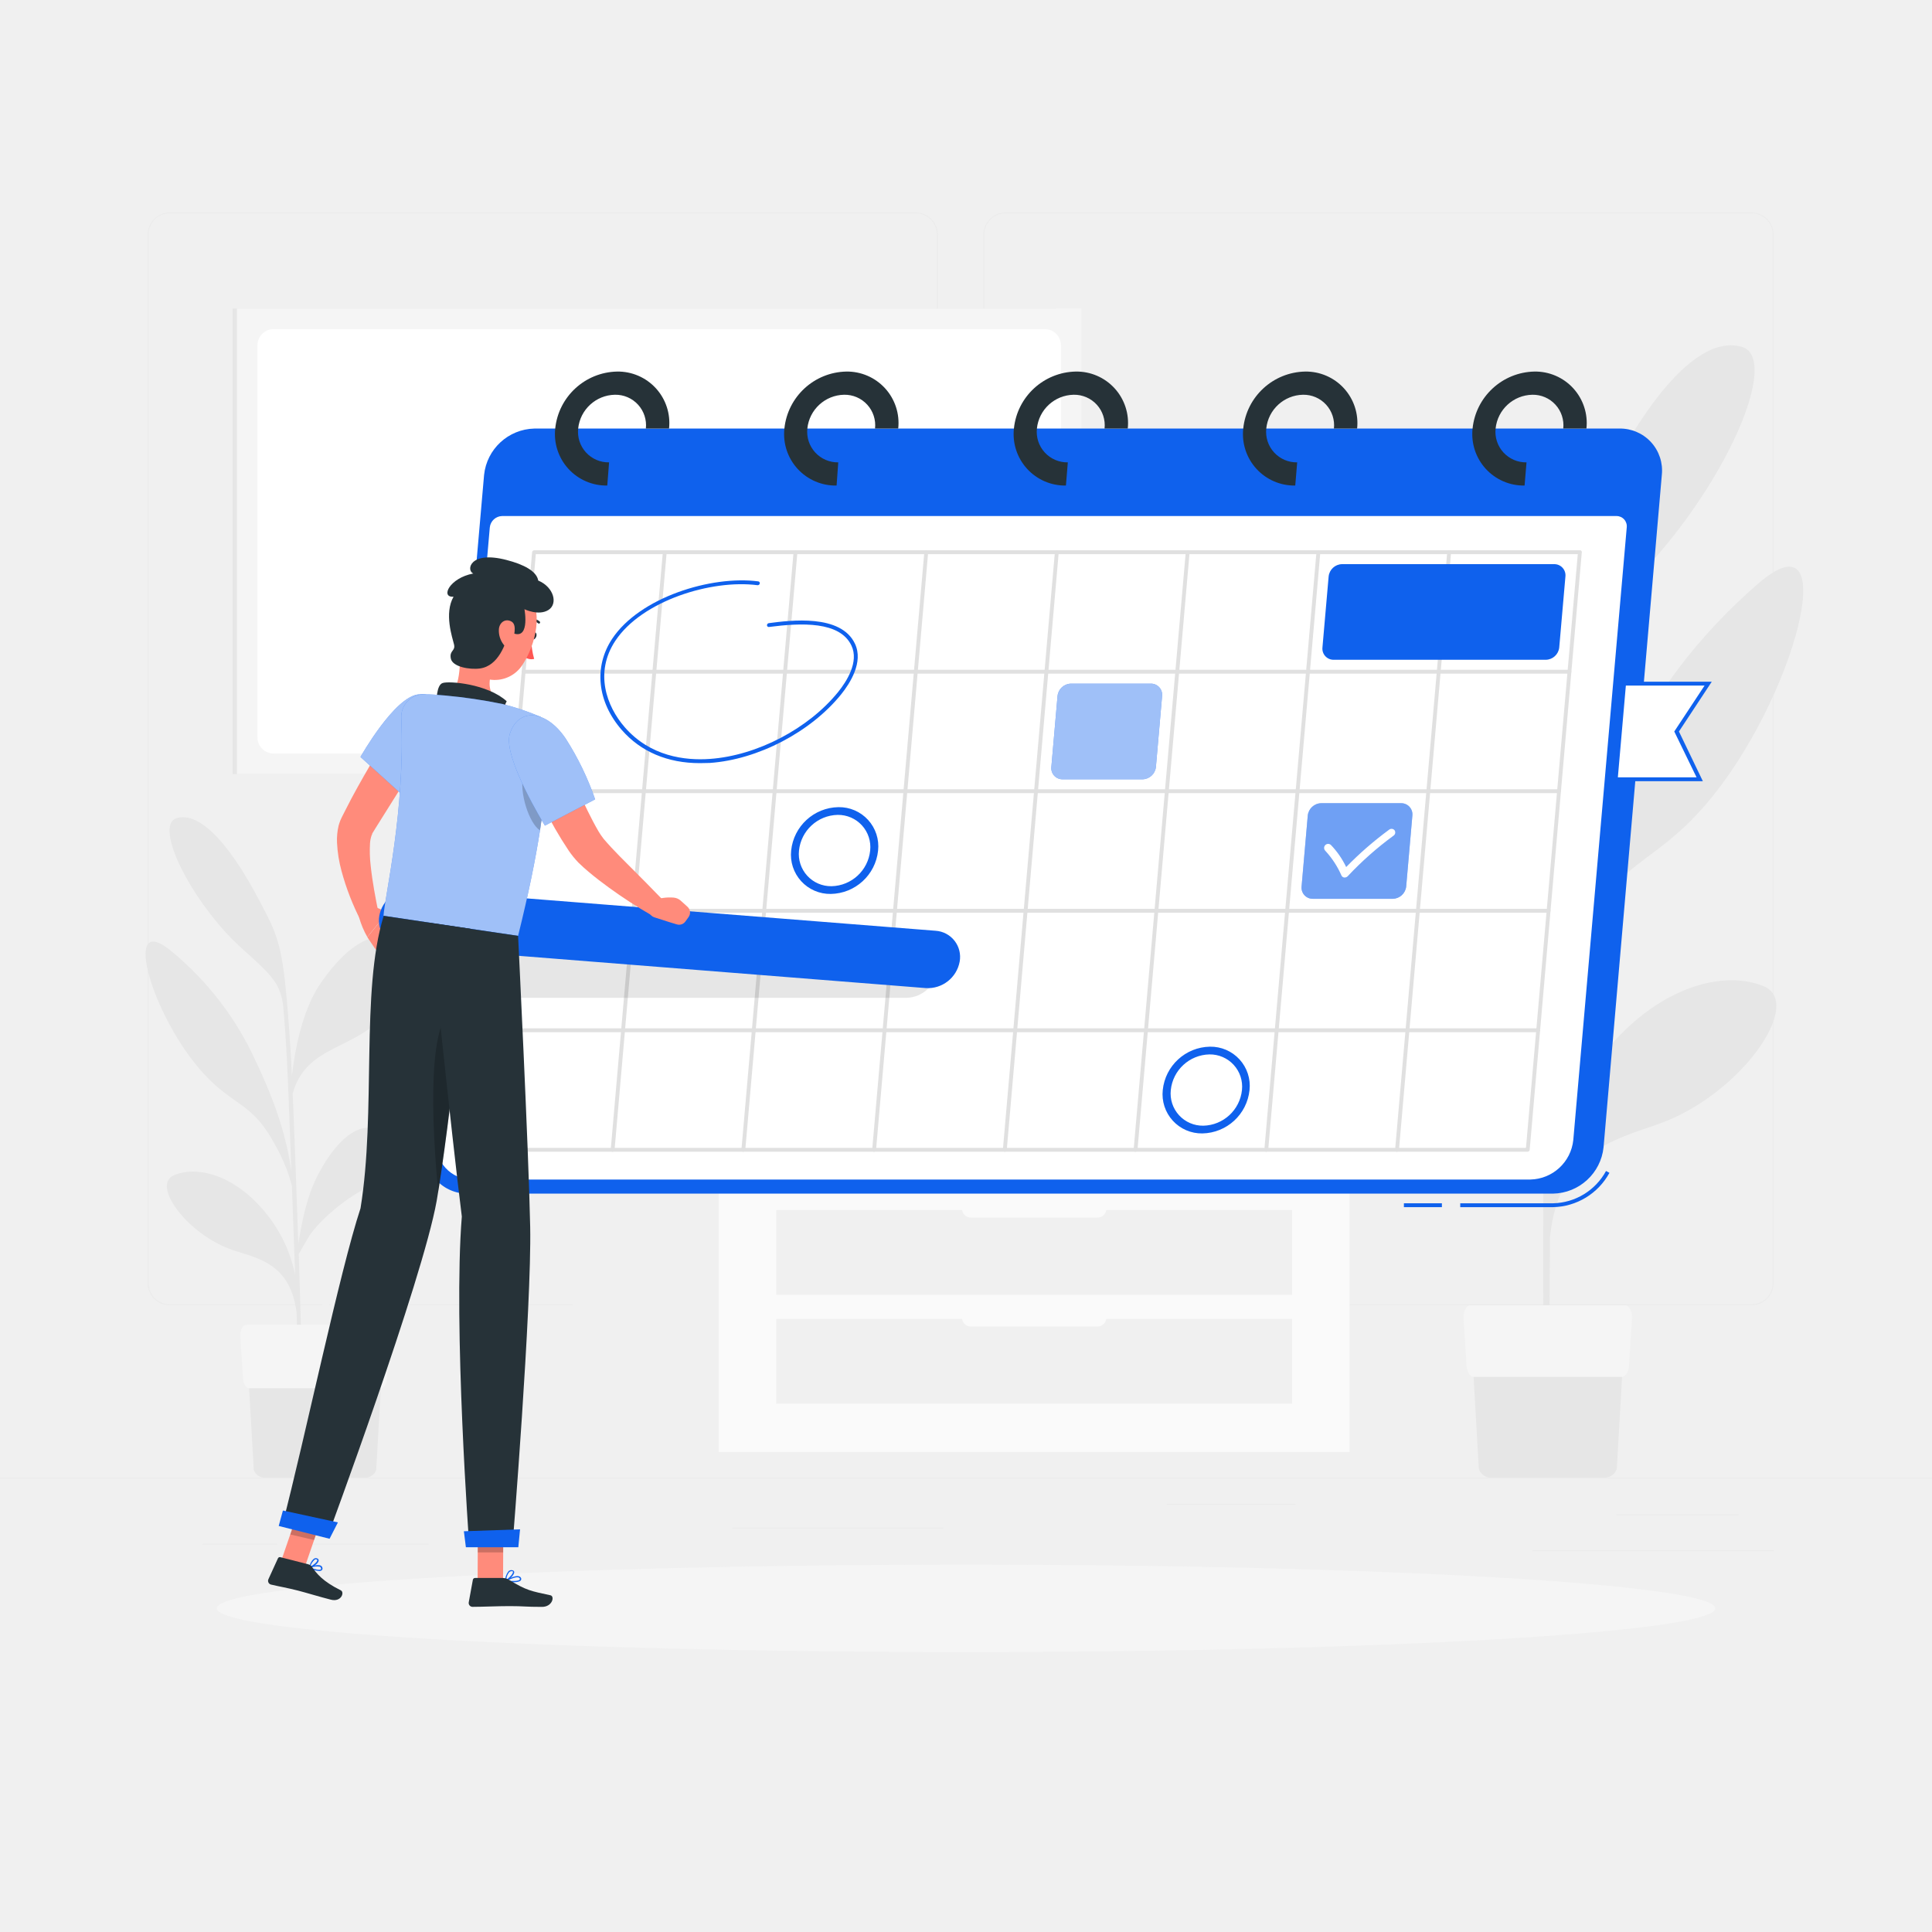
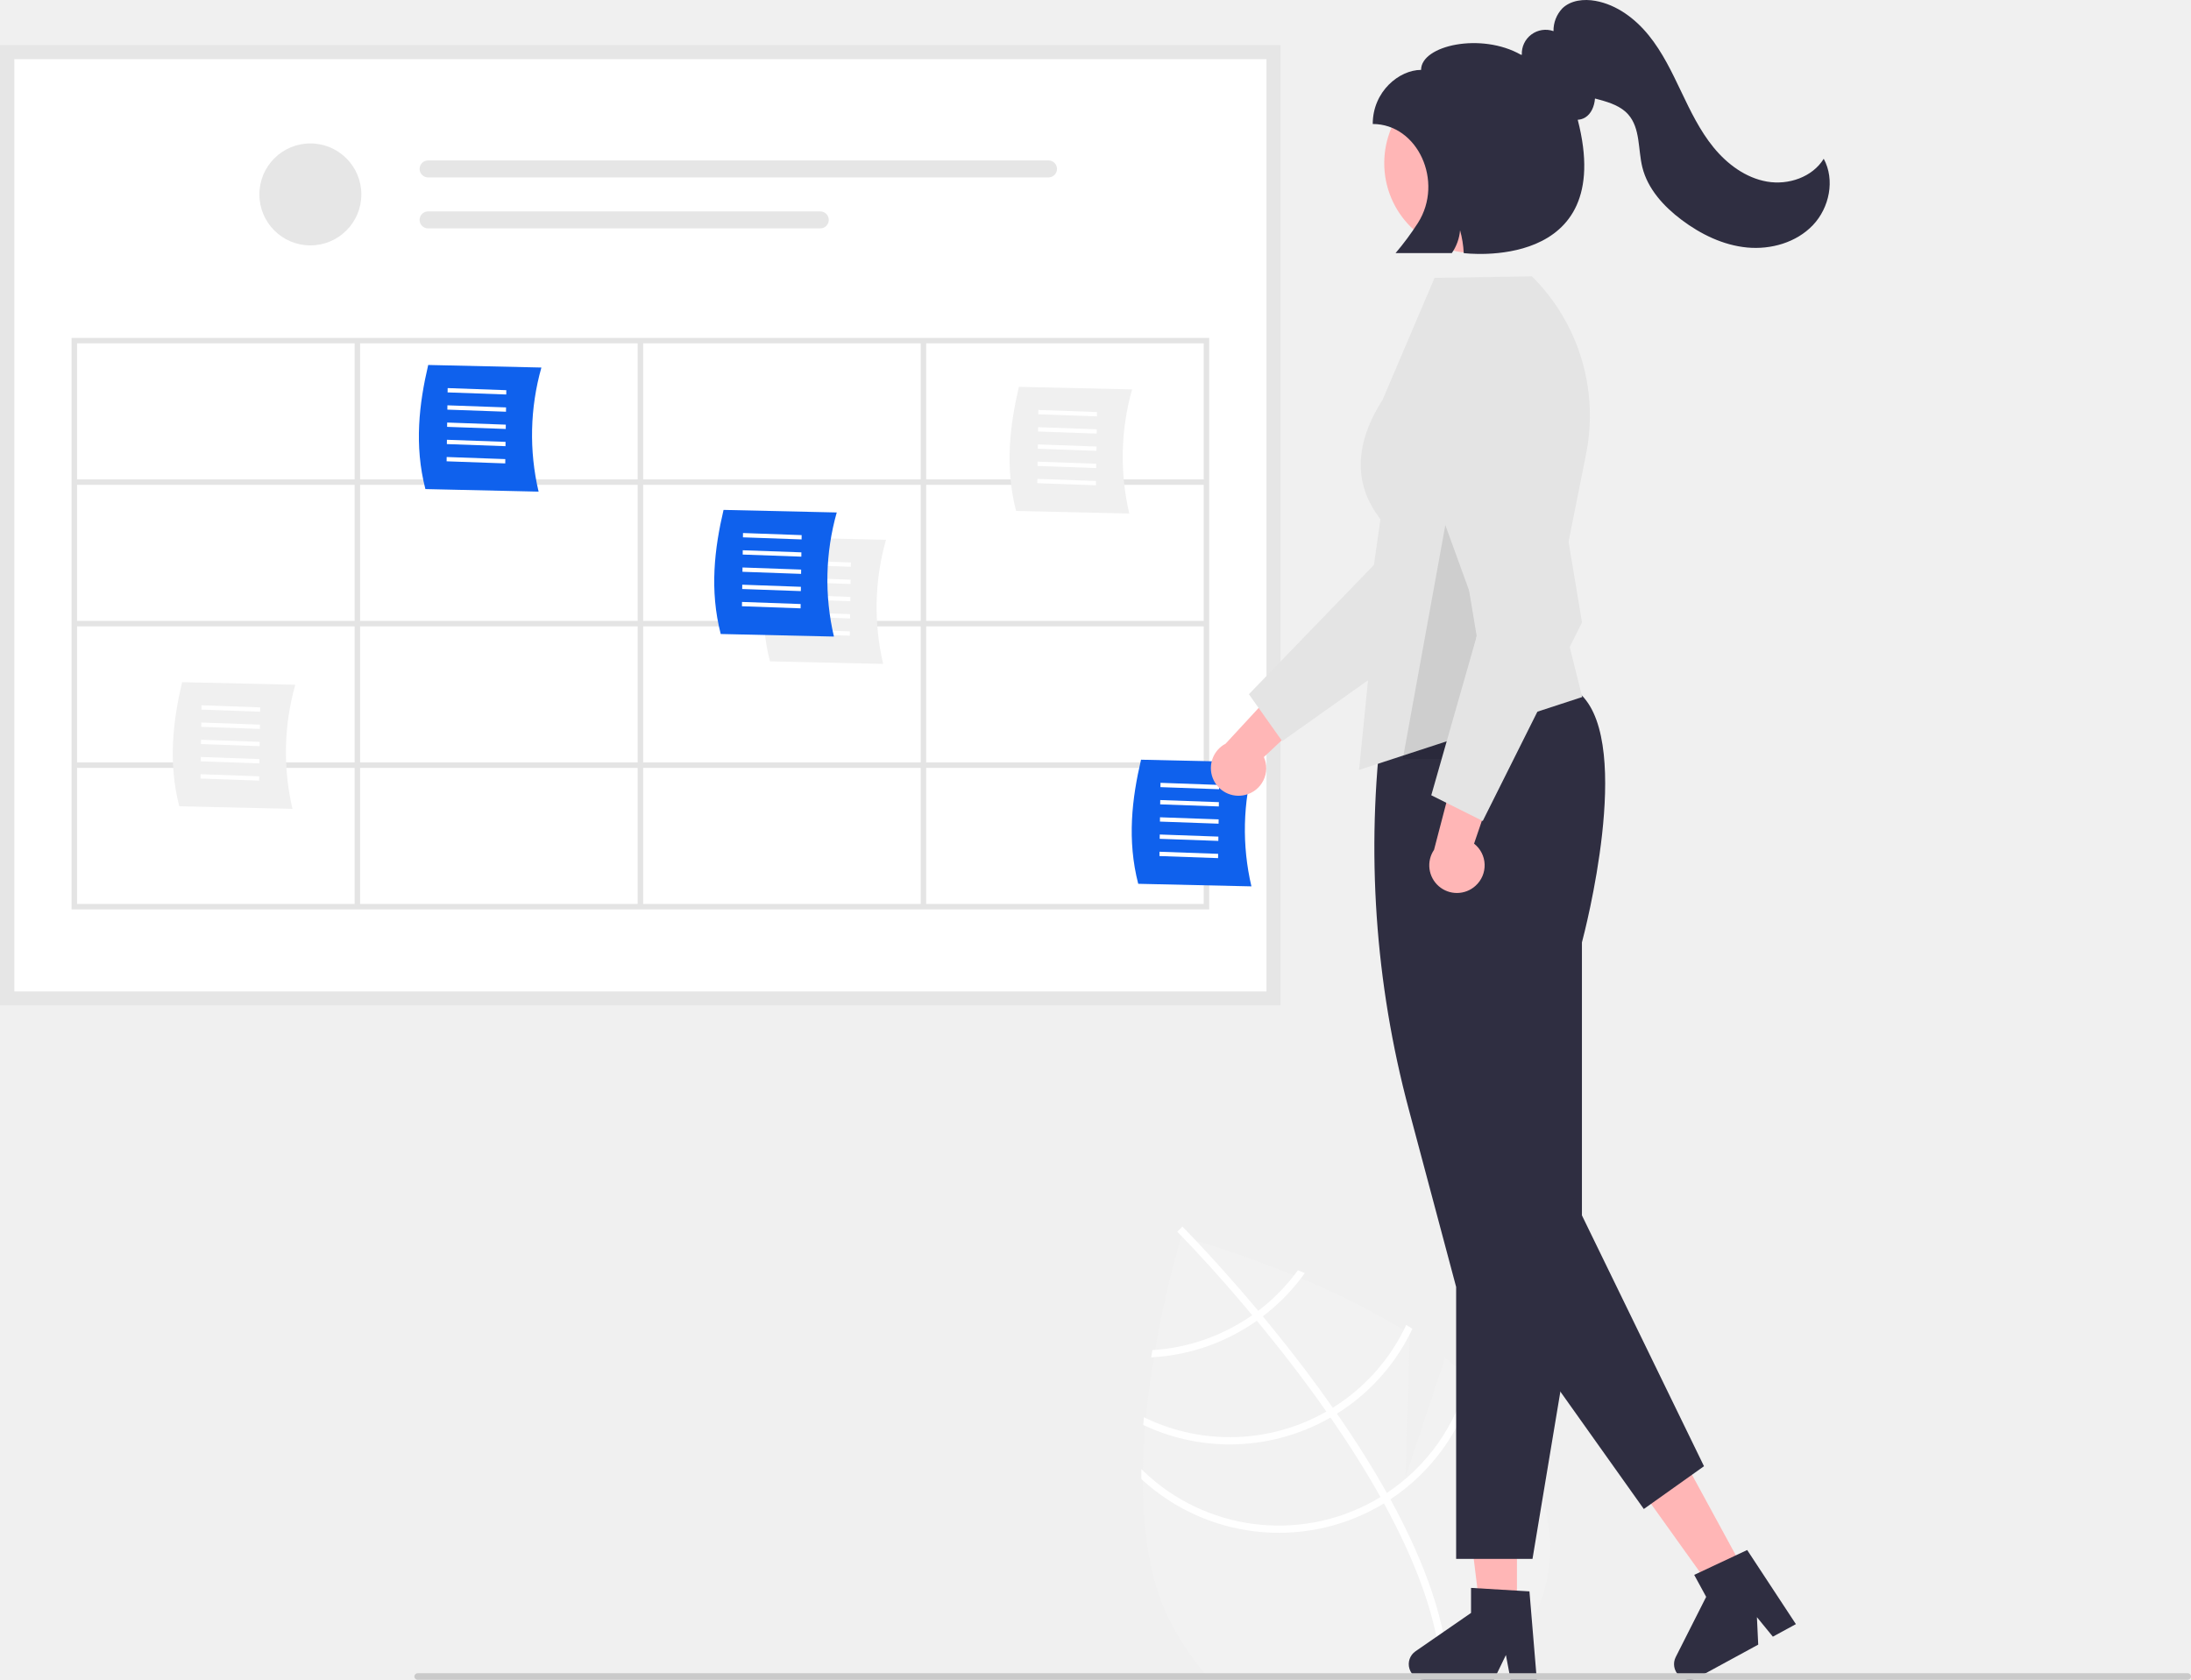
- <svg xmlns="http://www.w3.org/2000/svg" viewBox="0 0 500 500">
-   <g id="freepik--background-complete--inject-39">
-     <rect y="382.4" width="500" height="0.25" style="fill:#ebebeb" />
-     <path d="M237,337.8H43.91a5.71,5.71,0,0,1-5.7-5.71V60.66A5.71,5.71,0,0,1,43.91,55H237a5.71,5.71,0,0,1,5.71,5.71V332.09A5.71,5.71,0,0,1,237,337.8ZM43.91,55.2a5.46,5.46,0,0,0-5.45,5.46V332.09a5.46,5.46,0,0,0,5.45,5.46H237a5.47,5.47,0,0,0,5.46-5.46V60.66A5.47,5.47,0,0,0,237,55.2Z" style="fill:#ebebeb" />
-     <path d="M453.31,337.8H260.21a5.72,5.72,0,0,1-5.71-5.71V60.66A5.72,5.72,0,0,1,260.21,55h193.1A5.71,5.71,0,0,1,459,60.66V332.09A5.71,5.71,0,0,1,453.31,337.8ZM260.21,55.2a5.47,5.47,0,0,0-5.46,5.46V332.09a5.47,5.47,0,0,0,5.46,5.46h193.1a5.47,5.47,0,0,0,5.46-5.46V60.66a5.47,5.47,0,0,0-5.46-5.46Z" style="fill:#ebebeb" />
-     <rect x="418.33" y="391.92" width="31.57" height="0.25" style="fill:#ebebeb" />
-     <rect x="301.93" y="389.21" width="33.41" height="0.25" style="fill:#ebebeb" />
-     <rect x="396.59" y="401.21" width="62.43" height="0.25" style="fill:#ebebeb" />
-     <rect x="52.46" y="399.53" width="19.23" height="0.25" style="fill:#ebebeb" />
-     <rect x="80.6" y="399.53" width="30.29" height="0.25" style="fill:#ebebeb" />
-     <rect x="189.58" y="395.31" width="54.56" height="0.25" style="fill:#ebebeb" />
-     <path d="M456.45,255.24c-10.14-4.25-26.94-.15-40.86,16.73-6.43,7.8-12.63,19.24-14.3,30.95.11-13.36.25-27.71.38-41.26a76.35,76.35,0,0,1,7.19-19.06c10.21-20.52,18.65-18.25,32.52-34.31,23.07-26.72,36.29-77.13,13.34-57-20.81,18.2-30.88,36.42-37.87,52.23-9.46,21.37-13.26,36.28-15.11,51.24.13-12.72.25-24.4.36-33.41.36-29.39,1.16-38.84,1.31-41.76.36-7.07,2.69-11.19,3.34-12.2,5.47-8.59,14.06-14.21,22.47-24,19.61-22.79,30.93-51,21.48-53.66-9.87-2.73-22.84,9.71-37.25,38.92-8.26,16.74-10.37,20.7-12,53.5-.14,2.85-.77,13.59-1.07,28.51-2.33-16.05-6.76-32-14.49-42.57-14.91-20.39-26.25-22.34-34.51-20.39s-4.8,23.36,4.52,34.8c14,17.22,37.4,13.56,44.33,36.47-.35,20.23-.6,45.85-.74,69.71-2.36-12.32-4.83-22.57-10.25-32.22-10.08-17.94-22.48-25.77-31-17.32-5.31,5.26.85,20,11.95,26,11.27,6.14,20.52,14.63,24.1,19.74.83,1.19,3.6,5.75,5.18,8.38-.15,29.13-.13,54.84.12,63.61L401,357c-.09-2.26,0-17.08.12-36.69,2.46-24.47,19.74-25.8,30.79-30.46C451.66,281.5,466.59,259.5,456.45,255.24Z" style="fill:#e6e6e6" />
-     <path d="M386,382.4h29.14a3.25,3.25,0,0,0,3.28-2.23L420.5,344H380.66l2.06,36.14A3.26,3.26,0,0,0,386,382.4Z" style="fill:#e6e6e6" />
-     <path d="M381.39,356.33h38.38c.92,0,1.69-1.21,1.8-2.81l.78-12.2c.12-1.88-.72-3.52-1.79-3.52h-40c-1.08,0-1.92,1.64-1.79,3.52l.78,12.2C379.69,355.12,380.47,356.33,381.39,356.33Z" style="fill:#f5f5f5" />
-     <rect x="148.17" y="304.47" width="37.83" height="71.31" style="fill:#f0f0f0" />
-     <rect x="155.44" y="375.78" width="186.57" height="6.62" style="fill:#f0f0f0" />
-     <rect x="186.01" y="304.47" width="163.27" height="71.31" transform="translate(535.28 680.24) rotate(180)" style="fill:#fafafa" />
-     <rect x="200.88" y="313.14" width="133.52" height="21.94" transform="translate(535.28 648.23) rotate(180)" style="fill:#f0f0f0" />
-     <rect x="200.88" y="341.33" width="133.52" height="21.94" transform="translate(535.28 704.61) rotate(180)" style="fill:#f0f0f0" />
-     <rect x="248.96" y="310.42" width="37.36" height="4.7" rx="2.3" style="fill:#fafafa" />
-     <rect x="248.96" y="338.61" width="37.36" height="4.7" rx="2.3" style="fill:#fafafa" />
-     <rect x="186.01" y="298.07" width="168.31" height="6.39" style="fill:#f0f0f0" />
-     <rect x="142.89" y="298.07" width="43.12" height="6.39" transform="translate(328.89 602.54) rotate(180)" style="fill:#e6e6e6" />
-     <path d="M111.84,326.48c-4.32-2.26-11.9-1.09-18.69,5.84a29.27,29.27,0,0,0-7.49,13.13c.55-5.89,1.16-12.23,1.73-18.21a34.07,34.07,0,0,1,3.9-8.15c5.29-8.68,8.94-7.36,15.67-13.93,11.22-10.93,19-32.71,8.07-24.7A62.83,62.83,0,0,0,96.31,302.1c-5,9.09-7.24,15.53-8.63,22.07.54-5.61,1-10.77,1.43-14.75,1.28-13,2-17.12,2.17-18.4a11.19,11.19,0,0,1,1.94-5.27C96,282.16,100,280,104.06,276c9.53-9.33,15.6-21.38,11.53-22.9-4.26-1.58-10.47,3.43-17.94,15.78-4.29,7.09-5.37,8.76-7.35,23.19-.18,1.26-.86,6-1.56,12.56-.42-7.18-1.77-14.39-4.79-19.36C78.14,275.69,73.2,274.4,69.48,275s-3,10.14.67,15.55c5.55,8.14,16,7.41,18.21,17.8-.92,8.92-2,20.24-3,30.78-.57-5.54-1.27-10.16-3.3-14.63-3.77-8.31-9-12.24-13-8.83-2.54,2.12-.38,8.86,4.3,12s8.51,7.24,9.9,9.64c.32.55,1.37,2.68,2,3.9C84,354,83.06,365.35,82.84,369.23l.65.09c.05-1,.64-7.54,1.45-16.2,2-10.73,9.7-10.66,14.76-12.3C108.73,337.9,116.16,328.74,111.84,326.48Z" style="fill:#f0f0f0" />
-     <path d="M44.94,304.2c5.59-2.52,15-.49,23,8.72a36.8,36.8,0,0,1,8.44,17c-.27-7.45-.55-15.45-.83-23a42.77,42.77,0,0,0-4.29-10.52c-6-11.29-10.68-9.9-18.65-18.65-13.27-14.56-21.4-42.47-8.29-31.61a79.24,79.24,0,0,1,21.9,28.56c5.59,11.78,7.93,20,9.19,28.35-.26-7.09-.51-13.6-.71-18.63-.63-16.38-1.22-21.64-1.35-23.27a14.26,14.26,0,0,0-2-6.75c-3.18-4.71-8-7.71-12.9-13.05-11.27-12.42-18-28-12.78-29.6,5.47-1.67,12.89,5.07,21.36,21.14,4.86,9.22,6.09,11.39,7.51,29.66.13,1.59.63,7.57,1,15.89,1.06-9,3.29-17.94,7.45-24,8-11.6,14.3-12.85,18.93-11.89s3,13-2,19.48c-7.56,9.81-20.65,8.11-24.17,21,.49,11.27,1,25.56,1.45,38.86,1.13-6.9,2.36-12.66,5.23-18.12,5.36-10.16,12.16-14.71,17-10.12,3,2.85-.17,11.16-6.28,14.7S82,316.9,80.08,319.8c-.45.67-1.92,3.26-2.76,4.75.52,16.24.89,30.58.88,35.47l-.83.07c0-1.26-.24-9.52-.62-20.46C75,326,65.36,325.54,59.13,323.11,48,318.77,39.35,306.72,44.94,304.2Z" style="fill:#e6e6e6" />
-     <path d="M68.59,382.4H94.44a2.91,2.91,0,0,0,2.92-2l1.83-32.06H63.84l1.84,32.06A2.89,2.89,0,0,0,68.59,382.4Z" style="fill:#e6e6e6" />
-     <path d="M64.49,359.28H98.54c.82,0,1.5-1.08,1.6-2.5l.69-10.82c.11-1.67-.63-3.12-1.59-3.12H63.8c-1,0-1.7,1.45-1.6,3.12l.7,10.82C63,358.2,63.68,359.28,64.49,359.28Z" style="fill:#f5f5f5" />
-     <rect x="60.19" y="79.86" width="213.04" height="120.46" style="fill:#e6e6e6" />
-     <rect x="61.32" y="79.86" width="218.57" height="120.46" style="fill:#f5f5f5" />
-     <rect x="115.69" y="36.12" width="109.83" height="207.94" rx="4.18" transform="translate(310.69 -30.51) rotate(90)" style="fill:#fff" />
-   </g>
-   <g id="freepik--Shadow--inject-39">
-     <ellipse id="freepik--path--inject-39" cx="250" cy="416.24" rx="193.89" ry="11.32" style="fill:#f5f5f5" />
-   </g>
-   <g id="freepik--Calendar--inject-39">
-     <path d="M401.91,312.41h-24v-1h24a16,16,0,0,0,13.73-8.36l.88.48A17,17,0,0,1,401.91,312.41Z" style="fill:#0F61ED" />
-     <rect x="363.33" y="311.41" width="9.83" height="1" style="fill:#0F61ED" />
-     <path d="M401.91,308.91H121.11a10.85,10.85,0,0,1-11-12l15.17-174a13.4,13.4,0,0,1,13-12h280.8a10.86,10.86,0,0,1,11,12L415,296.91A13.4,13.4,0,0,1,401.91,308.91Z" style="fill:#0F61ED" />
-     <path d="M396.06,305.26H122.26A9.24,9.24,0,0,1,112.94,295l13.82-158.51a3.28,3.28,0,0,1,3.19-2.94H418.32a2.65,2.65,0,0,1,2.68,2.94L407.17,295A11.41,11.41,0,0,1,396.06,305.26Z" style="fill:#fff" />
-     <path d="M157.16,125.66a13.32,13.32,0,0,1-13.47-14.75,16.44,16.44,0,0,1,16-14.75,13.31,13.31,0,0,1,13.46,14.75h-6a7.9,7.9,0,0,0-8-8.75,9.75,9.75,0,0,0-9.52,8.75,7.9,7.9,0,0,0,8,8.75Z" style="fill:#263238" />
-     <path d="M216.51,125.66A13.32,13.32,0,0,1,203,110.91a16.44,16.44,0,0,1,16-14.75,13.31,13.31,0,0,1,13.46,14.75h-6a7.9,7.9,0,0,0-8-8.75,9.75,9.75,0,0,0-9.52,8.75,7.91,7.91,0,0,0,8,8.75Z" style="fill:#263238" />
-     <path d="M275.86,125.66a13.32,13.32,0,0,1-13.46-14.75,16.42,16.42,0,0,1,16-14.75,13.31,13.31,0,0,1,13.46,14.75h-6a7.89,7.89,0,0,0-8-8.75,9.74,9.74,0,0,0-9.51,8.75,7.9,7.9,0,0,0,8,8.75Z" style="fill:#263238" />
-     <path d="M335.21,125.66a13.32,13.32,0,0,1-13.46-14.75,16.43,16.43,0,0,1,16-14.75,13.32,13.32,0,0,1,13.47,14.75h-6a7.9,7.9,0,0,0-8-8.75,9.74,9.74,0,0,0-9.51,8.75,7.9,7.9,0,0,0,8,8.75Z" style="fill:#263238" />
-     <path d="M394.56,125.66a13.32,13.32,0,0,1-13.46-14.75,16.43,16.43,0,0,1,16-14.75,13.32,13.32,0,0,1,13.47,14.75h-6a7.9,7.9,0,0,0-8-8.75,9.75,9.75,0,0,0-9.51,8.75,7.9,7.9,0,0,0,8,8.75Z" style="fill:#263238" />
-     <path d="M395.34,298.07H124.67a.44.44,0,0,1-.45-.5l13.49-154.66a.55.55,0,0,1,.54-.5H408.91a.45.45,0,0,1,.46.5L395.88,297.57A.55.55,0,0,1,395.34,298.07Zm-270.08-1H394.92l13.41-153.66H138.67Z" style="fill:#e0e0e0" />
-     <path d="M398,267.14H127.37a.45.45,0,0,1-.45-.5.54.54,0,0,1,.54-.5H398.12a.45.45,0,0,1,.46.5A.57.57,0,0,1,398,267.14Z" style="fill:#e0e0e0" />
-     <path d="M400.73,236.21H130.07a.46.46,0,0,1-.46-.5.56.56,0,0,1,.55-.5H400.82a.45.45,0,0,1,.46.5A.57.57,0,0,1,400.73,236.21Z" style="fill:#e0e0e0" />
-     <path d="M403.43,205.27H132.77a.45.45,0,0,1-.46-.5.57.57,0,0,1,.55-.5H403.52a.45.45,0,0,1,.45.5A.54.54,0,0,1,403.43,205.27Z" style="fill:#e0e0e0" />
-     <path d="M406.13,174.34H135.47a.45.45,0,0,1-.46-.5.55.55,0,0,1,.54-.5H406.22a.44.44,0,0,1,.45.5A.54.54,0,0,1,406.13,174.34Z" style="fill:#e0e0e0" />
-     <path d="M361.5,298.07a.44.44,0,0,1-.45-.5l13.49-154.66a.55.55,0,0,1,.54-.5.45.45,0,0,1,.46.5L362.05,297.57A.56.56,0,0,1,361.5,298.07Z" style="fill:#e0e0e0" />
-     <path d="M327.67,298.07a.45.45,0,0,1-.46-.5L340.7,142.91a.56.56,0,0,1,.55-.5.44.44,0,0,1,.45.5L328.21,297.57A.54.54,0,0,1,327.67,298.07Z" style="fill:#e0e0e0" />
-     <path d="M293.84,298.07a.45.45,0,0,1-.46-.5l13.49-154.66a.56.56,0,0,1,.55-.5.44.44,0,0,1,.45.5L294.38,297.57A.55.55,0,0,1,293.84,298.07Z" style="fill:#e0e0e0" />
-     <path d="M260,298.07a.45.45,0,0,1-.46-.5L273,142.91a.55.55,0,0,1,.54-.5.45.45,0,0,1,.46.5L260.55,297.57A.55.55,0,0,1,260,298.07Z" style="fill:#e0e0e0" />
-     <path d="M226.17,298.07a.44.44,0,0,1-.45-.5l13.49-154.66a.54.54,0,0,1,.54-.5.45.45,0,0,1,.46.5L226.72,297.57A.56.56,0,0,1,226.17,298.07Z" style="fill:#e0e0e0" />
-     <path d="M192.34,298.07a.45.45,0,0,1-.46-.5l13.49-154.66a.56.56,0,0,1,.55-.5.44.44,0,0,1,.45.5L192.88,297.57A.54.54,0,0,1,192.34,298.07Z" style="fill:#e0e0e0" />
-     <path d="M158.51,298.07a.45.45,0,0,1-.46-.5l13.49-154.66a.56.56,0,0,1,.55-.5.44.44,0,0,1,.45.5L159.05,297.57A.55.55,0,0,1,158.51,298.07Z" style="fill:#e0e0e0" />
-     <path d="M295.67,201.68H275a2.88,2.88,0,0,1-2.91-3.2l1.6-18.35a3.55,3.55,0,0,1,3.47-3.2h20.67a2.88,2.88,0,0,1,2.92,3.2l-1.6,18.35A3.55,3.55,0,0,1,295.67,201.68Z" style="fill:#0F61ED" />
-     <path d="M295.67,201.68H275a2.88,2.88,0,0,1-2.91-3.2l1.6-18.35a3.55,3.55,0,0,1,3.47-3.2h20.67a2.88,2.88,0,0,1,2.92,3.2l-1.6,18.35A3.55,3.55,0,0,1,295.67,201.68Z" style="fill:#fff;opacity:0.6" />
-     <polygon points="439.89 201.68 418.16 201.68 420.31 176.93 442.05 176.93 433.88 189.31 439.89 201.68" style="fill:#fff" />
-     <path d="M440.7,202.18H417.61l2.25-25.75H443l-8.49,12.88Zm-22-1h20.37l-5.77-11.87,7.84-11.88H420.77Z" style="fill:#0F61ED" />
-     <path d="M360.44,232.61H339.77a2.88,2.88,0,0,1-2.92-3.19l1.6-18.36a3.56,3.56,0,0,1,3.48-3.19H362.6a2.89,2.89,0,0,1,2.92,3.19l-1.6,18.36A3.56,3.56,0,0,1,360.44,232.61Z" style="fill:#0F61ED" />
-     <path d="M360.44,232.61H339.77a2.88,2.88,0,0,1-2.92-3.19l1.6-18.36a3.56,3.56,0,0,1,3.48-3.19H362.6a2.89,2.89,0,0,1,2.92,3.19l-1.6,18.36A3.56,3.56,0,0,1,360.44,232.61Z" style="fill:#fff;opacity:0.4" />
-     <path d="M400.05,170.75H345.17a2.88,2.88,0,0,1-2.92-3.2l1.6-18.35a3.55,3.55,0,0,1,3.47-3.2h54.89a2.89,2.89,0,0,1,2.92,3.2l-1.6,18.35A3.55,3.55,0,0,1,400.05,170.75Z" style="fill:#0F61ED" />
-     <path d="M181.12,197.5c-8.34,0-15.29-2.95-20.22-8.6-6.33-7.27-7.28-16.29-2.49-23.55,7.11-10.75,25.64-16.48,37.83-14.89a.46.46,0,0,1,.39.56.56.56,0,0,1-.6.43c-11.89-1.55-29.91,4-36.79,14.4-5.42,8.2-2.29,16.92,2.45,22.36,6.61,7.58,15.62,8.65,22,8.2,12.19-.85,25.54-7.82,33.23-17.34,2.15-2.66,5.45-7.77,3.43-12-3-6.33-13-5.89-21.34-4.81a.46.46,0,0,1-.52-.43.55.55,0,0,1,.48-.56c5.58-.73,18.64-2.42,22.29,5.32,2.26,4.76-1.28,10.26-3.58,13.12-7.87,9.74-21.54,16.88-34,17.74C182.82,197.47,182,197.5,181.12,197.5Z" style="fill:#0F61ED" />
-     <path d="M348,227.1h-.08a.89.89,0,0,1-.74-.5,23.16,23.16,0,0,0-4.19-6.42,1,1,0,0,1,1.47-1.48,21.87,21.87,0,0,1,3.93,5.69,89.09,89.09,0,0,1,11.13-9.68,1,1,0,0,1,1.39.16,1,1,0,0,1-.28,1.41,84.89,84.89,0,0,0-11.83,10.47A1.09,1.09,0,0,1,348,227.1Z" style="fill:#fff" />
-     <path d="M311.17,293.33a10.14,10.14,0,0,1-10.25-11.23,12.5,12.5,0,0,1,12.21-11.22,10.13,10.13,0,0,1,10.25,11.22A12.51,12.51,0,0,1,311.17,293.33ZM313,272.88a10.28,10.28,0,0,0-10,9.22,8.33,8.33,0,0,0,8.42,9.23,10.29,10.29,0,0,0,10-9.23A8.34,8.34,0,0,0,313,272.88Z" style="fill:#0F61ED" />
-     <path d="M215,231.35a10.14,10.14,0,0,1-10.25-11.23A12.51,12.51,0,0,1,217,208.89a10.14,10.14,0,0,1,10.25,11.23A12.52,12.52,0,0,1,215,231.35Zm1.78-20.46a10.28,10.28,0,0,0-10,9.23,8.33,8.33,0,0,0,8.42,9.23,10.29,10.29,0,0,0,10-9.23A8.34,8.34,0,0,0,216.8,210.89Z" style="fill:#0F61ED" />
-   </g>
-   <g id="freepik--Character--inject-39">
-     <path d="M234.54,258.24H130.64a6.78,6.78,0,0,1-6.84-7.5h0a8.37,8.37,0,0,1,8.15-7.5h103.9a6.78,6.78,0,0,1,6.84,7.5h0A8.37,8.37,0,0,1,234.54,258.24Z" style="opacity:0.1" />
-     <path d="M96.39,234.41l3.9,1.67-5.23,6.41a22.13,22.13,0,0,1-2.12-5.06,2,2,0,0,1,1.45-2.49Z" style="fill:#ff8b7b" />
-     <path d="M102.08,243l-2.34,2.6a1.74,1.74,0,0,1-2.74-.19l-1.94-2.88,5.23-6.41,2.11,5A1.73,1.73,0,0,1,102.08,243Z" style="fill:#ff8b7b" />
-     <path d="M239.64,255.72,104.39,245a6.79,6.79,0,0,1-6.23-8h0a8.37,8.37,0,0,1,8.72-6.83l135.25,10.71a6.78,6.78,0,0,1,6.23,8h0A8.38,8.38,0,0,1,239.64,255.72Z" style="fill:#0F61ED" />
-     <path d="M144.21,192.61c1.69,3.81,3.42,7.72,5.17,11.52s3.56,7.66,5.5,11a18.07,18.07,0,0,0,1.37,2c.6.71,1.27,1.44,1.95,2.19,1.39,1.49,2.88,3,4.37,4.48,3,3,6,6,9,9.13l-3,3.91a124,124,0,0,1-11-7.14c-1.78-1.29-3.52-2.63-5.26-4.09-.87-.73-1.73-1.51-2.61-2.36a24.55,24.55,0,0,1-2.51-3.09,100.37,100.37,0,0,1-6.73-11.72c-1.95-3.95-3.74-7.88-5.41-12Z" style="fill:#ff8b7b" />
-     <path d="M111.14,192c-2.27,3.71-4.6,7.44-6.93,11.13l-6.95,11.08-.85,1.38-.1.18,0,.08v0l0,.06a1.63,1.63,0,0,0-.13.24,7.93,7.93,0,0,0-.42,2.08,32.92,32.92,0,0,0,.17,5.8c.43,4.08,1.24,8.39,2.1,12.56l-4.64,1.72a65.25,65.25,0,0,1-5-12.88,33.85,33.85,0,0,1-1.17-7.33,16,16,0,0,1,.42-4.46c.14-.44.25-.84.44-1.31l.31-.68.13-.27.09-.18.77-1.51c2-4,4.21-7.88,6.44-11.72s4.55-7.61,7-11.35Z" style="fill:#ff8b7b" />
-     <path d="M137.6,164.31c-.18.49-.07,1,.25,1.14s.73-.16.92-.66.07-1-.25-1.14S137.79,163.81,137.6,164.31Z" style="fill:#263238" />
-     <path d="M137.48,165.3a20.06,20.06,0,0,0,.76,5.23,3,3,0,0,1-2.51-.53Z" style="fill:#ff5652" />
-     <path d="M139.43,161.39a.32.32,0,0,1-.17-.09,2.44,2.44,0,0,0-2.18-.47.31.31,0,0,1-.38-.23.31.31,0,0,1,.23-.37,3.05,3.05,0,0,1,2.76.62.31.31,0,0,1,0,.44A.31.31,0,0,1,139.43,161.39Z" style="fill:#263238" />
-     <path d="M119.37,165.29c-.63,5.38.4,12.16-3.28,14.86,0,0,.77,5,9.62,6.37,9.73,1.44,5.18-4.17,5.18-4.17-5.17-2.07-4.6-6-3.27-9.59Z" style="fill:#ff8b7b" />
-     <path d="M113,183.53c-.13-2.48,0-6.22,1.54-6.76,1.68-.59,11.61.2,16.59,4.71a15.74,15.74,0,0,0-1.7,7.26Z" style="fill:#263238" />
-     <path d="M82.57,406.57a6.86,6.86,0,0,1-2.58-.74.16.16,0,0,1-.09-.15.15.15,0,0,1,.1-.13c.09,0,2.09-.8,3-.37a.78.78,0,0,1,.41.48.63.63,0,0,1-.15.73A1,1,0,0,1,82.57,406.57Zm-2.11-.86c.92.41,2.23.73,2.58.44,0,0,.14-.11,0-.4a.48.48,0,0,0-.25-.29A4.21,4.21,0,0,0,80.46,405.71Z" style="fill:#0F61ED" />
-     <path d="M80.06,405.85a.16.16,0,0,1-.11-.05.14.14,0,0,1,0-.15c0-.08.56-1.9,1.44-2.33a.83.83,0,0,1,.69,0,.51.51,0,0,1,.39.53c0,.75-1.61,1.83-2.33,2Zm1.68-2.31a.62.62,0,0,0-.26.06,3.65,3.65,0,0,0-1.17,1.84c.75-.34,1.78-1.19,1.81-1.64,0,0,0-.15-.19-.22A.46.46,0,0,0,81.74,403.54Z" style="fill:#0F61ED" />
-     <path d="M132.84,409.48a11.09,11.09,0,0,1-2-.19.15.15,0,0,1,0-.28c.33-.2,3.25-1.87,3.95-.71a.6.6,0,0,1,0,.69C134.49,409.36,133.68,409.48,132.84,409.48Zm-1.53-.42c1.24.18,2.91.15,3.19-.25,0,0,.09-.13,0-.35C134.06,407.8,132.28,408.55,131.31,409.06Z" style="fill:#0F61ED" />
-     <path d="M130.84,409.3a.11.11,0,0,1-.08,0,.15.15,0,0,1-.07-.14,4.3,4.3,0,0,1,.92-2.54,1.17,1.17,0,0,1,.86-.27c.44.05.57.27.6.45.12.76-1.37,2.15-2.16,2.51Zm1.51-2.67a.84.84,0,0,0-.54.2,3.53,3.53,0,0,0-.78,2c.79-.49,1.81-1.59,1.73-2.05,0,0,0-.16-.32-.19Z" style="fill:#0F61ED" />
-     <polygon points="123.61 409.14 130.19 409.14 130.26 393.89 123.67 393.89 123.61 409.14" style="fill:#ff8b7b" />
-     <polygon points="72.61 404.42 78.78 405.85 83.96 390.77 77.79 389.34 72.61 404.42" style="fill:#ff8b7b" />
-     <path d="M79.74,404.83,72.57,403a.54.54,0,0,0-.64.3l-2.47,5.41a1,1,0,0,0,.69,1.38c2.52.59,3.77.75,6.92,1.54,1.94.49,5.9,1.7,8.58,2.37s3.59-1.92,2.54-2.43c-4.69-2.33-6.22-4.29-7.5-6.12A1.66,1.66,0,0,0,79.74,404.83Z" style="fill:#263238" />
-     <path d="M130.12,408.38h-7.19a.56.56,0,0,0-.55.45l-1.07,5.85a1,1,0,0,0,1,1.17c2.59,0,6.33-.19,9.59-.19,3.82,0,3.89.2,8.36.2,2.7,0,3.35-2.73,2.21-3-5.2-1.12-6.18-1.24-10.74-4A3.12,3.12,0,0,0,130.12,408.38Z" style="fill:#263238" />
-     <path d="M108.38,179.7c-6.26.5-15.09,16.2-15.09,16.2l11.34,10.27a100.54,100.54,0,0,0,9.61-12.64C118.69,186.4,114.78,179.19,108.38,179.7Z" style="fill:#0F61ED" />
-     <path d="M108.38,179.7c-6.26.5-15.09,16.2-15.09,16.2l11.34,10.27a100.54,100.54,0,0,0,9.61-12.64C118.69,186.4,114.78,179.19,108.38,179.7Z" style="fill:#fff;opacity:0.6" />
-     <path d="M111.58,191l-7.49,14.66.53.49s2.9-3.17,6.13-7.54Z" style="opacity:0.2" />
-     <path d="M139.75,214.9c-1.13,7.26-2.92,16.24-5.67,27.3L99.25,237c.32-5,5.65-27.29,4.6-51.22a5.82,5.82,0,0,1,5.94-6.09c1.72,0,3.61.13,5.47.31a132.4,132.4,0,0,1,14.81,2.2,67.16,67.16,0,0,1,9.82,3.31s2.5,3.67,1.15,18.94C140.77,207.48,140.36,210.93,139.75,214.9Z" style="fill:#0F61ED" />
-     <path d="M139.75,214.9c-1.13,7.26-2.92,16.24-5.67,27.3L99.25,237c.32-5,5.65-27.29,4.6-51.22a5.82,5.82,0,0,1,5.94-6.09c1.72,0,3.61.13,5.47.31a132.4,132.4,0,0,1,14.81,2.2,67.16,67.16,0,0,1,9.82,3.31s2.5,3.67,1.15,18.94C140.77,207.48,140.36,210.93,139.75,214.9Z" style="fill:#fff;opacity:0.6" />
-     <path d="M139.75,214.9c-2.83-1.79-5.48-10-4.29-14.33l5.58,3.9C140.77,207.48,140.36,210.93,139.75,214.9Z" style="opacity:0.2" />
-     <path d="M131.92,190c-1.8,6,9.1,23.67,9.1,23.67l13-6.8a73.81,73.81,0,0,0-7.64-15.76C141.17,183.44,134,183.22,131.92,190Z" style="fill:#0F61ED" />
-     <path d="M131.92,190c-1.8,6,9.1,23.67,9.1,23.67l13-6.8a73.81,73.81,0,0,0-7.64-15.76C141.17,183.44,134,183.22,131.92,190Z" style="fill:#fff;opacity:0.6" />
-     <polygon points="130.25 393.9 130.22 401.76 123.64 401.76 123.67 393.9 130.25 393.9" style="opacity:0.2" />
-     <polygon points="77.79 389.35 83.96 390.77 81.28 398.55 75.12 397.12 77.79 389.35" style="opacity:0.2" />
-     <path d="M121.65,156.44c-1.91,6.27-3.34,9.83-1.46,14.23a8.49,8.49,0,0,0,15,1.42c3.34-5,5.9-14.38.91-19.27A8.58,8.58,0,0,0,121.65,156.44Z" style="fill:#ff8b7b" />
-     <path d="M131.72,163.33c-.75,3.21-2.7,9-7.5,9.67-2.68.37-7.14-.42-7.55-2.58s1.25-1.87.83-3.64-2.61-8-.12-12.36c-3.46.29-1.09-4.84,5.12-6-1.92-.75-1-6,8.58-3.5,4.48,1.15,7.81,2.91,8.21,5.32,4.08,1.72,5.16,6.05,2.63,7.63s-6.19-.2-6.19-.2S137.46,166.83,131.72,163.33Z" style="fill:#263238" />
-     <path d="M129.11,162.84a5.92,5.92,0,0,0,1.24,4c1.19,1.52,1.59,1.53,2.08-.16.45-1.52,1.54-4.92-.05-5.82S129.25,161.09,129.11,162.84Z" style="fill:#ff8b7b" />
-     <path d="M121.73,240.36S116.32,292,113,310.84c-3.7,20.64-28.28,87-28.28,87L73,394.94c6-23,14.89-65.83,20.3-82.23,4.08-24.93,0-56.27,6-75.69Z" style="fill:#263238" />
-     <path d="M87.45,394s-2.16,4.23-2.16,4.23l-13.16-3.31,1.09-4Z" style="fill:#0F61ED" />
-     <path d="M118.39,260.5a2.89,2.89,0,0,1,1.13,0c-1.73,15.42-4.19,36-6.13,47.81C111.77,291.15,110.27,262.1,118.39,260.5Z" style="opacity:0.2" />
-     <path d="M134.08,242.2s2.73,55.18,3.13,75.25c.41,20.88-4.59,82.79-4.59,82.79H121.46s-4.21-57.41-1.94-85.41c-2.69-21.33-8.33-76-8.33-76Z" style="fill:#263238" />
-     <path d="M174.35,232.3a12.13,12.13,0,0,0-5.34.76l-.81,1.34a2.05,2.05,0,0,0,1.14,3l3.91,1.25,1.91.58a2,2,0,0,0,2.22-.75l.82-1.14a2,2,0,0,0-.29-2.68l-1.76-1.59A3.11,3.11,0,0,0,174.35,232.3Z" style="fill:#ff8b7b" />
-     <path d="M134.59,395.79s-.45,4.63-.45,4.63H120.57l-.52-4.13Z" style="fill:#0F61ED" />
-   </g>
+ <svg xmlns="http://www.w3.org/2000/svg" data-name="Layer 1" width="801.197" height="614.273" viewBox="0 0 801.197 614.273">
+   <path d="M743.174,755.175c-.781.666-1.587,1.316-2.401,1.957H641.901c-.567-.642-1.135-1.291-1.694-1.957a109.348,109.348,0,0,1-11.999-17.641c-8.117-14.623-10.914-33.793-10.914-53.318,0-1.193.008-2.385.033-3.578.091-5.477.395-10.963.847-16.358.082-.938.165-1.867.255-2.796.732-7.739,1.76-15.272,2.928-22.312.148-.896.296-1.785.452-2.665a365.995,365.995,0,0,1,9.557-41.425s.132.033.386.099c.732.206,2.484.691,5.058,1.456,7.089,2.105,20.404,6.349,35.759,12.657.839.337,1.686.691,2.541,1.053A283.267,283.267,0,0,1,712.728,629.237c.749.452,1.489.913,2.229,1.373v.066l-1.62,52.446,14.475-43.662q4.429,3.368,8.463,6.982c.74.658,1.48,1.332,2.196,2.031a81.027,81.027,0,0,1,15.461,19.286C775.586,706.8,766.498,735.502,743.174,755.175Z" transform="translate(-199.4014 -142.8637)" fill="#f2f2f2" />
+   <path d="M729.234,757.132h-2.632c-.016-.65-.041-1.299-.082-1.957-1.061-19.73-9.523-41.516-21.046-62.545-.411-.765-.83-1.546-1.275-2.311-5.593-10.001-11.827-19.787-18.266-29.089-.494-.724-1.004-1.456-1.514-2.179-8.57-12.229-17.419-23.546-25.413-33.209-.559-.691-1.135-1.365-1.702-2.031-11.851-14.211-21.63-24.566-25.553-28.629-.584-.6-1.036-1.061-1.348-1.382-.288-.313-.461-.477-.494-.51l.921-.921.008-.025.938-.921c.033.041.6.584,1.603,1.628.847.864,2.007,2.072,3.43,3.586,4.967,5.264,13.183,14.22,22.691,25.577.551.658,1.118,1.341,1.686,2.023,6.489,7.838,13.521,16.72,20.487,26.268q2.627,3.602,5.099,7.147c.518.724,1.028,1.447,1.521,2.171q10.449,15.075,18.25,28.999l1.299,2.327c13.258,24.179,20.396,45.595,21.318,64.026C729.193,755.832,729.218,756.482,729.234,757.132Z" transform="translate(-199.4014 -142.8637)" fill="#fff" />
+   <path d="M674.017,607.369c-.469.65-.946,1.291-1.447,1.925a70.242,70.242,0,0,1-13.068,12.92c-.716.526-1.448,1.069-2.196,1.595a72.04,72.04,0,0,1-6.333,3.948,70.825,70.825,0,0,1-29.163,8.751c-.329.033-.666.058-.995.074-.148.88-.288,1.76-.444,2.656.329-.016.658-.033.987-.066a73.306,73.306,0,0,0,30.898-9.104,75.178,75.178,0,0,0,6.752-4.227c.74-.518,1.464-1.061,2.179-1.604a73.267,73.267,0,0,0,13.924-13.891c.477-.633.946-1.275,1.406-1.916C675.662,608.068,674.831,607.714,674.017,607.369Z" transform="translate(-199.4014 -142.8637)" fill="#fff" />
+   <path d="M713.625,627.378c-.288.625-.592,1.242-.897,1.859a70.842,70.842,0,0,1-25.955,28.415c-.773.485-1.554.954-2.352,1.398-.239.14-.493.288-.732.419a71.278,71.278,0,0,1-65.259,2.015c-.247-.115-.485-.23-.724-.345-.09.938-.173,1.875-.238,2.821.23.107.469.222.707.321a73.88,73.88,0,0,0,66.789-2.5c.329-.181.65-.362.971-.551.798-.461,1.587-.929,2.36-1.406a73.401,73.401,0,0,0,26.663-29.147c.321-.617.625-1.242.921-1.875C715.13,628.324,714.381,627.847,713.625,627.378Z" transform="translate(-199.4014 -142.8637)" fill="#fff" />
+   <path d="M736.71,644.575c-.14.625-.28,1.25-.436,1.867a71.08,71.08,0,0,1-29.73,42.379c-.765.518-1.554,1.012-2.344,1.497-.847.51-1.694,1.02-2.566,1.497a71.459,71.459,0,0,1-84.307-11.177c-.189-.173-.37-.354-.551-.535,0,1.225-.008,2.434.008,3.652.164.156.337.313.51.461a74.083,74.083,0,0,0,85.623,9.91c.872-.477,1.727-.97,2.558-1.497.806-.477,1.587-.971,2.368-1.48a73.808,73.808,0,0,0,30.627-42.675c.156-.592.312-1.184.452-1.785C738.207,645.965,737.459,645.282,736.71,644.575Z" transform="translate(-199.4014 -142.8637)" fill="#fff" />
+   <path d="M667.757,510.652H199.401v-351.389H667.757Z" transform="translate(-199.4014 -142.8637)" fill="#fff" />
+   <circle cx="113.491" cy="71.094" r="18.643" fill="#e6e6e6" />
+   <path d="M355.949,201.529a3.107,3.107,0,0,0,0,6.214H582.808a3.107,3.107,0,0,0,0-6.214Z" transform="translate(-199.4014 -142.8637)" fill="#e6e6e6" />
+   <path d="M355.949,220.172a3.107,3.107,0,1,0-.013,6.214H499.358a3.107,3.107,0,1,0,0-6.214Z" transform="translate(-199.4014 -142.8637)" fill="#e6e6e6" />
+   <path d="M667.757,510.652H199.401v-351.389H667.757Zm-463.113-5.242H662.515V164.505H204.643Z" transform="translate(-199.4014 -142.8637)" fill="#e6e6e6" />
+   <path d="M225.579,266.422v209h416v-209Zm414,51.75h-101.5v-49.75h101.5Zm-205,0v-49.75h101.5v49.75Zm101.5,2v49.75h-101.5v-49.75Zm-103.5-2h-101.5v-49.75h101.5Zm0,2v49.75h-101.5v-49.75Zm-103.5,49.75h-101.5v-49.75h101.5Zm0,2v49.75h-101.5v-49.75Zm2,0h101.5v49.75h-101.5Zm101.5,51.75v49.75h-101.5v-49.75Zm2,0h101.5v49.75h-101.5Zm0-2v-49.75h101.5v49.75Zm103.5-49.75h101.5v49.75h-101.5Zm0-2v-49.75h101.5v49.75Zm-209-101.5v49.75h-101.5v-49.75Zm-101.5,155.25h101.5v49.75h-101.5Zm310.5,49.75v-49.75h101.5v49.75Z" transform="translate(-199.4014 -142.8637)" fill="#e4e4e4" />
+   <path d="M396.351,322.649l-41.393-.937c-4.14-16.039-2.276-31.31,1.028-45.382l41.393.937A90.629,90.629,0,0,0,396.351,322.649Z" transform="translate(-199.4014 -142.8637)" fill="#0f61ed" />
+   <polygon points="163.676 143.496 163.698 141.921 185.143 142.687 185.12 144.262 163.676 143.496" fill="#fff" />
+   <polygon points="163.586 149.796 163.608 148.221 185.052 148.988 185.03 150.563 163.586 149.796" fill="#fff" />
+   <polygon points="163.495 156.096 163.518 154.521 184.962 155.288 184.94 156.863 163.495 156.096" fill="#fff" />
+   <polygon points="163.405 162.396 163.427 160.821 184.872 161.588 184.849 163.163 163.405 162.396" fill="#fff" />
+   <polygon points="163.315 168.696 163.337 167.121 184.782 167.888 184.759 169.463 163.315 168.696" fill="#fff" />
+   <path d="M306.351,438.649l-41.393-.937c-4.14-16.039-2.276-31.31,1.028-45.382l41.393.937A90.629,90.629,0,0,0,306.351,438.649Z" transform="translate(-199.4014 -142.8637)" fill="#f0f0f0" />
+   <polygon points="73.676 259.496 73.698 257.921 95.143 258.687 95.12 260.262 73.676 259.496" fill="#fff" />
+   <polygon points="73.586 265.796 73.608 264.221 95.052 264.988 95.03 266.563 73.586 265.796" fill="#fff" />
+   <polygon points="73.495 272.096 73.518 270.521 94.962 271.288 94.94 272.863 73.495 272.096" fill="#fff" />
+   <polygon points="73.405 278.396 73.427 276.821 94.872 277.588 94.849 279.163 73.405 278.396" fill="#fff" />
+   <polygon points="73.315 284.696 73.337 283.121 94.782 283.888 94.759 285.463 73.315 284.696" fill="#fff" />
+   <path d="M522.351,385.649l-41.393-.937c-4.14-16.039-2.276-31.31,1.028-45.382l41.393.937A90.629,90.629,0,0,0,522.351,385.649Z" transform="translate(-199.4014 -142.8637)" fill="#f0f0f0" />
+   <polygon points="289.676 206.496 289.698 204.921 311.143 205.687 311.12 207.262 289.676 206.496" fill="#fff" />
+   <polygon points="289.586 212.796 289.608 211.221 311.052 211.988 311.03 213.563 289.586 212.796" fill="#fff" />
+   <polygon points="289.495 219.096 289.518 217.521 310.962 218.288 310.94 219.863 289.495 219.096" fill="#fff" />
+   <polygon points="289.405 225.396 289.427 223.821 310.872 224.588 310.849 226.163 289.405 225.396" fill="#fff" />
+   <polygon points="289.315 231.696 289.337 230.121 310.782 230.888 310.759 232.463 289.315 231.696" fill="#fff" />
+   <path d="M504.351,375.649l-41.393-.937c-4.14-16.039-2.276-31.31,1.028-45.382l41.393.937A90.629,90.629,0,0,0,504.351,375.649Z" transform="translate(-199.4014 -142.8637)" fill="#0f61ed" />
+   <polygon points="271.676 196.496 271.698 194.921 293.143 195.687 293.12 197.262 271.676 196.496" fill="#fff" />
+   <polygon points="271.586 202.796 271.608 201.221 293.052 201.988 293.03 203.563 271.586 202.796" fill="#fff" />
+   <polygon points="271.495 209.096 271.518 207.521 292.962 208.288 292.94 209.863 271.495 209.096" fill="#fff" />
+   <polygon points="271.405 215.396 271.427 213.821 292.872 214.588 292.849 216.163 271.405 215.396" fill="#fff" />
+   <polygon points="271.315 221.696 271.337 220.121 292.782 220.888 292.759 222.463 271.315 221.696" fill="#fff" />
+   <path d="M657.017,466.999l-41.393-.937c-4.14-16.039-2.276-31.31,1.028-45.382l41.393.937A90.629,90.629,0,0,0,657.017,466.999Z" transform="translate(-199.4014 -142.8637)" fill="#0f61ed" />
+   <polygon points="424.342 287.845 424.365 286.27 445.809 287.037 445.786 288.612 424.342 287.845" fill="#fff" />
+   <polygon points="424.252 294.145 424.274 292.57 445.719 293.337 445.696 294.912 424.252 294.145" fill="#fff" />
+   <polygon points="424.161 300.446 424.184 298.871 445.628 299.637 445.606 301.212 424.161 300.446" fill="#fff" />
+   <polygon points="424.071 306.746 424.094 305.171 445.538 305.937 445.515 307.512 424.071 306.746" fill="#fff" />
+   <polygon points="423.981 313.046 424.003 311.471 445.448 312.238 445.425 313.813 423.981 313.046" fill="#fff" />
+   <path d="M612.351,330.649l-41.393-.937c-4.14-16.039-2.276-31.31,1.028-45.382l41.393.937A90.629,90.629,0,0,0,612.351,330.649Z" transform="translate(-199.4014 -142.8637)" fill="#f0f0f0" />
+   <polygon points="379.676 151.496 379.698 149.921 401.143 150.687 401.12 152.262 379.676 151.496" fill="#fff" />
+   <polygon points="379.586 157.796 379.608 156.221 401.052 156.988 401.03 158.563 379.586 157.796" fill="#fff" />
+   <polygon points="379.495 164.096 379.518 162.521 400.962 163.288 400.94 164.863 379.495 164.096" fill="#fff" />
+   <polygon points="379.405 170.396 379.427 168.821 400.872 169.588 400.849 171.163 379.405 170.396" fill="#fff" />
+   <polygon points="379.315 176.696 379.337 175.121 400.782 175.888 400.759 177.463 379.315 176.696" fill="#fff" />
+   <path d="M654.785,433.554a10.056,10.056,0,0,0,6.786-13.846L687.67,395.299l-18.056-4.339-22.016,23.845a10.11,10.11,0,0,0,7.186,18.75Z" transform="translate(-199.4014 -142.8637)" fill="#ffb6b6" />
+   <path d="M668.267,413.892l-12.172-17.161,45.718-47.287,10.616-74.536a25.353,25.353,0,0,1,33.196-20.45h0a25.38,25.38,0,0,1,15.927,32.122l-27.085,80.358Z" transform="translate(-199.4014 -142.8637)" fill="#e4e4e4" />
+   <polygon points="554.708 588.617 541.196 588.616 534.768 536.499 554.711 536.5 554.708 588.617" fill="#ffb6b6" />
+   <path d="M761.378,757.136h-9.588l-1.711-9.052-4.383,9.052h-25.429a5.716,5.716,0,0,1-3.248-10.42l20.307-14.025v-9.151l21.359,1.275Z" transform="translate(-199.4014 -142.8637)" fill="#2f2e41" />
+   <polygon points="638.069 574.867 626.2 581.325 595.643 538.619 613.16 529.088 638.069 574.867" fill="#ffb6b6" />
+   <path d="M856.117,736.792l-8.422,4.583-5.83-7.133.477,10.046-22.336,12.154a5.716,5.716,0,0,1-7.834-7.6l11.134-22.025-4.374-8.038,19.371-9.089Z" transform="translate(-199.4014 -142.8637)" fill="#2f2e41" />
+   <path d="M759.802,712.922H731.878V613.487l-17.287-64.826a371.106,371.106,0,0,1-9.709-142.301l.024-.195.15-.126c.444-.373,44.689-36.957,72.675-8.971,18.864,18.864,1.138,86.696.146,90.419V604.422Z" transform="translate(-199.4014 -142.8637)" fill="#2f2e41" />
+   <path d="M696.378,424.422l9-90c-1.169-2.454-18-18-.402-45.333l19.008-44.618,35.597-.553.15.15a71.703,71.703,0,0,1,19.648,64.894l-10.489,52.447,9.088,36.354Z" transform="translate(-199.4014 -142.8637)" fill="#e4e4e4" />
+   <polygon points="543.742 471.137 601.106 551.824 623.111 536.179 575.202 437.728 543.742 471.137" fill="#2f2e41" />
+   <circle cx="539.056" cy="59.668" r="32.87" fill="#ffb6b6" />
+   <polygon points="530.977 178.558 539.977 232.558 530.977 277.558 512.977 277.558 521.159 232.558 530.977 178.558" opacity="0.1" />
+   <path d="M738.965,466.787a10.056,10.056,0,0,0-.532-15.41l11.532-33.823-17.972,4.673-8.196,31.402A10.11,10.11,0,0,0,738.965,466.787Z" transform="translate(-199.4014 -142.8637)" fill="#ffb6b6" />
+   <path d="M741.602,443.093l-18.818-9.409L740.853,370.44l-25.729-70.755a25.353,25.353,0,0,1,19.658-33.671h0A25.38,25.38,0,0,1,763.957,286.854l13.941,83.646Z" transform="translate(-199.4014 -142.8637)" fill="#e4e4e4" />
+   <path d="M1000.599,755.942a1.187,1.187,0,0,1-1.19,1.19h-647.29a1.19,1.19,0,1,1,0-2.38h647.29A1.193,1.193,0,0,1,1000.599,755.942Z" transform="translate(-199.4014 -142.8637)" fill="#cacaca" />
+   <path d="M866.296,200.925c-4.147,6.732-12.931,9.7-20.722,8.352-7.791-1.348-14.561-6.377-19.562-12.501-5-6.125-8.459-13.335-11.863-20.471-3.404-7.137-6.847-14.352-11.822-20.497-4.975-6.145-11.71-11.213-19.49-12.624-4.234-.768-9.03-.261-12.119,2.734a11.802,11.802,0,0,0-3.238,8.331,8.703,8.703,0,0,0-11.582,8.637c-.115-.002-.229-.01-.344-.01-14.496-8.242-36.499-3.454-36.499,5.546-7.954,0-17.676,7.855-17.676,19.784v0c16.448,0,26.128,21.075,16.526,36.186a103.288,103.288,0,0,1-8.18,11.031H730.293a17.137,17.137,0,0,0,3.018-8.371,38.504,38.504,0,0,1,1.346,8.371s56.185,7.24,41.683-48.763a5.868,5.868,0,0,0,2.718-.824c2.19-1.32,3.382-4.111,3.591-6.943q.813.217,1.621.434c3.866,1.044,7.881,2.396,10.534,5.394,4.484,5.068,3.541,12.761,5.169,19.329,1.964,7.921,7.838,14.328,14.364,19.228,7.011,5.265,15.201,9.265,23.93,10.096,8.729.83,18.017-1.824,24.065-8.172S870.487,208.626,866.296,200.925Z" transform="translate(-199.4014 -142.8637)" fill="#2f2e41" />
</svg>
